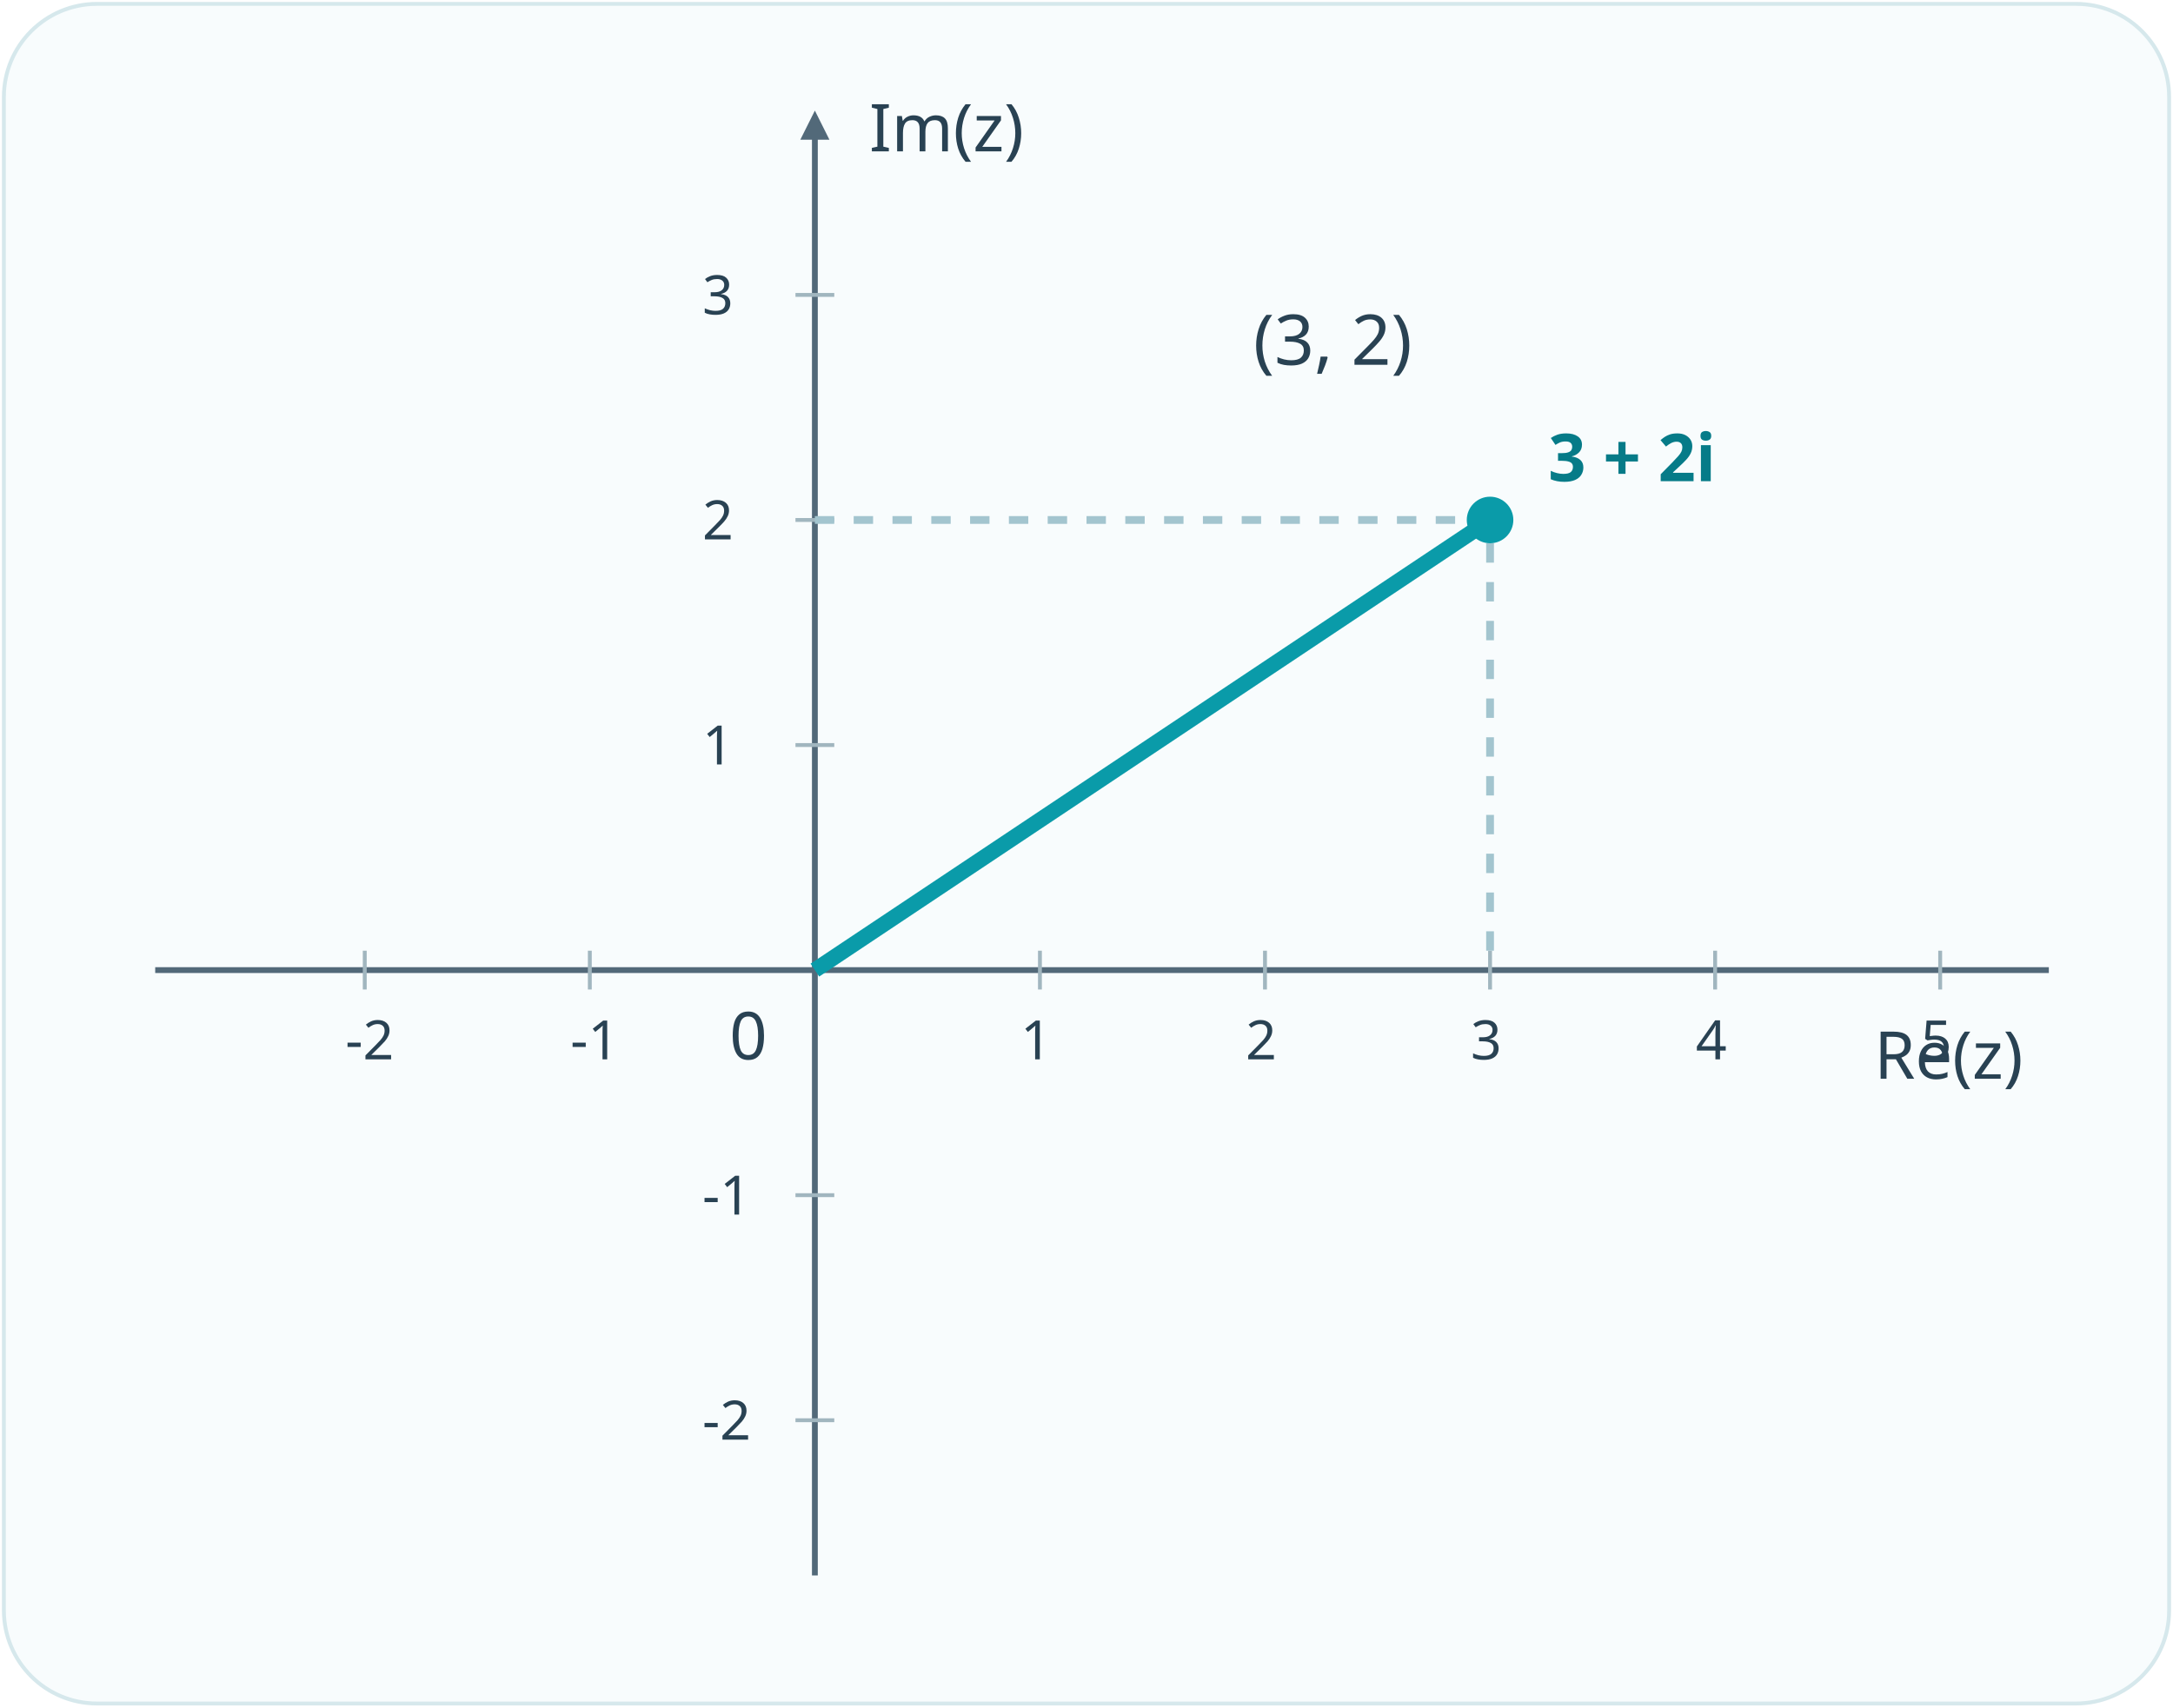
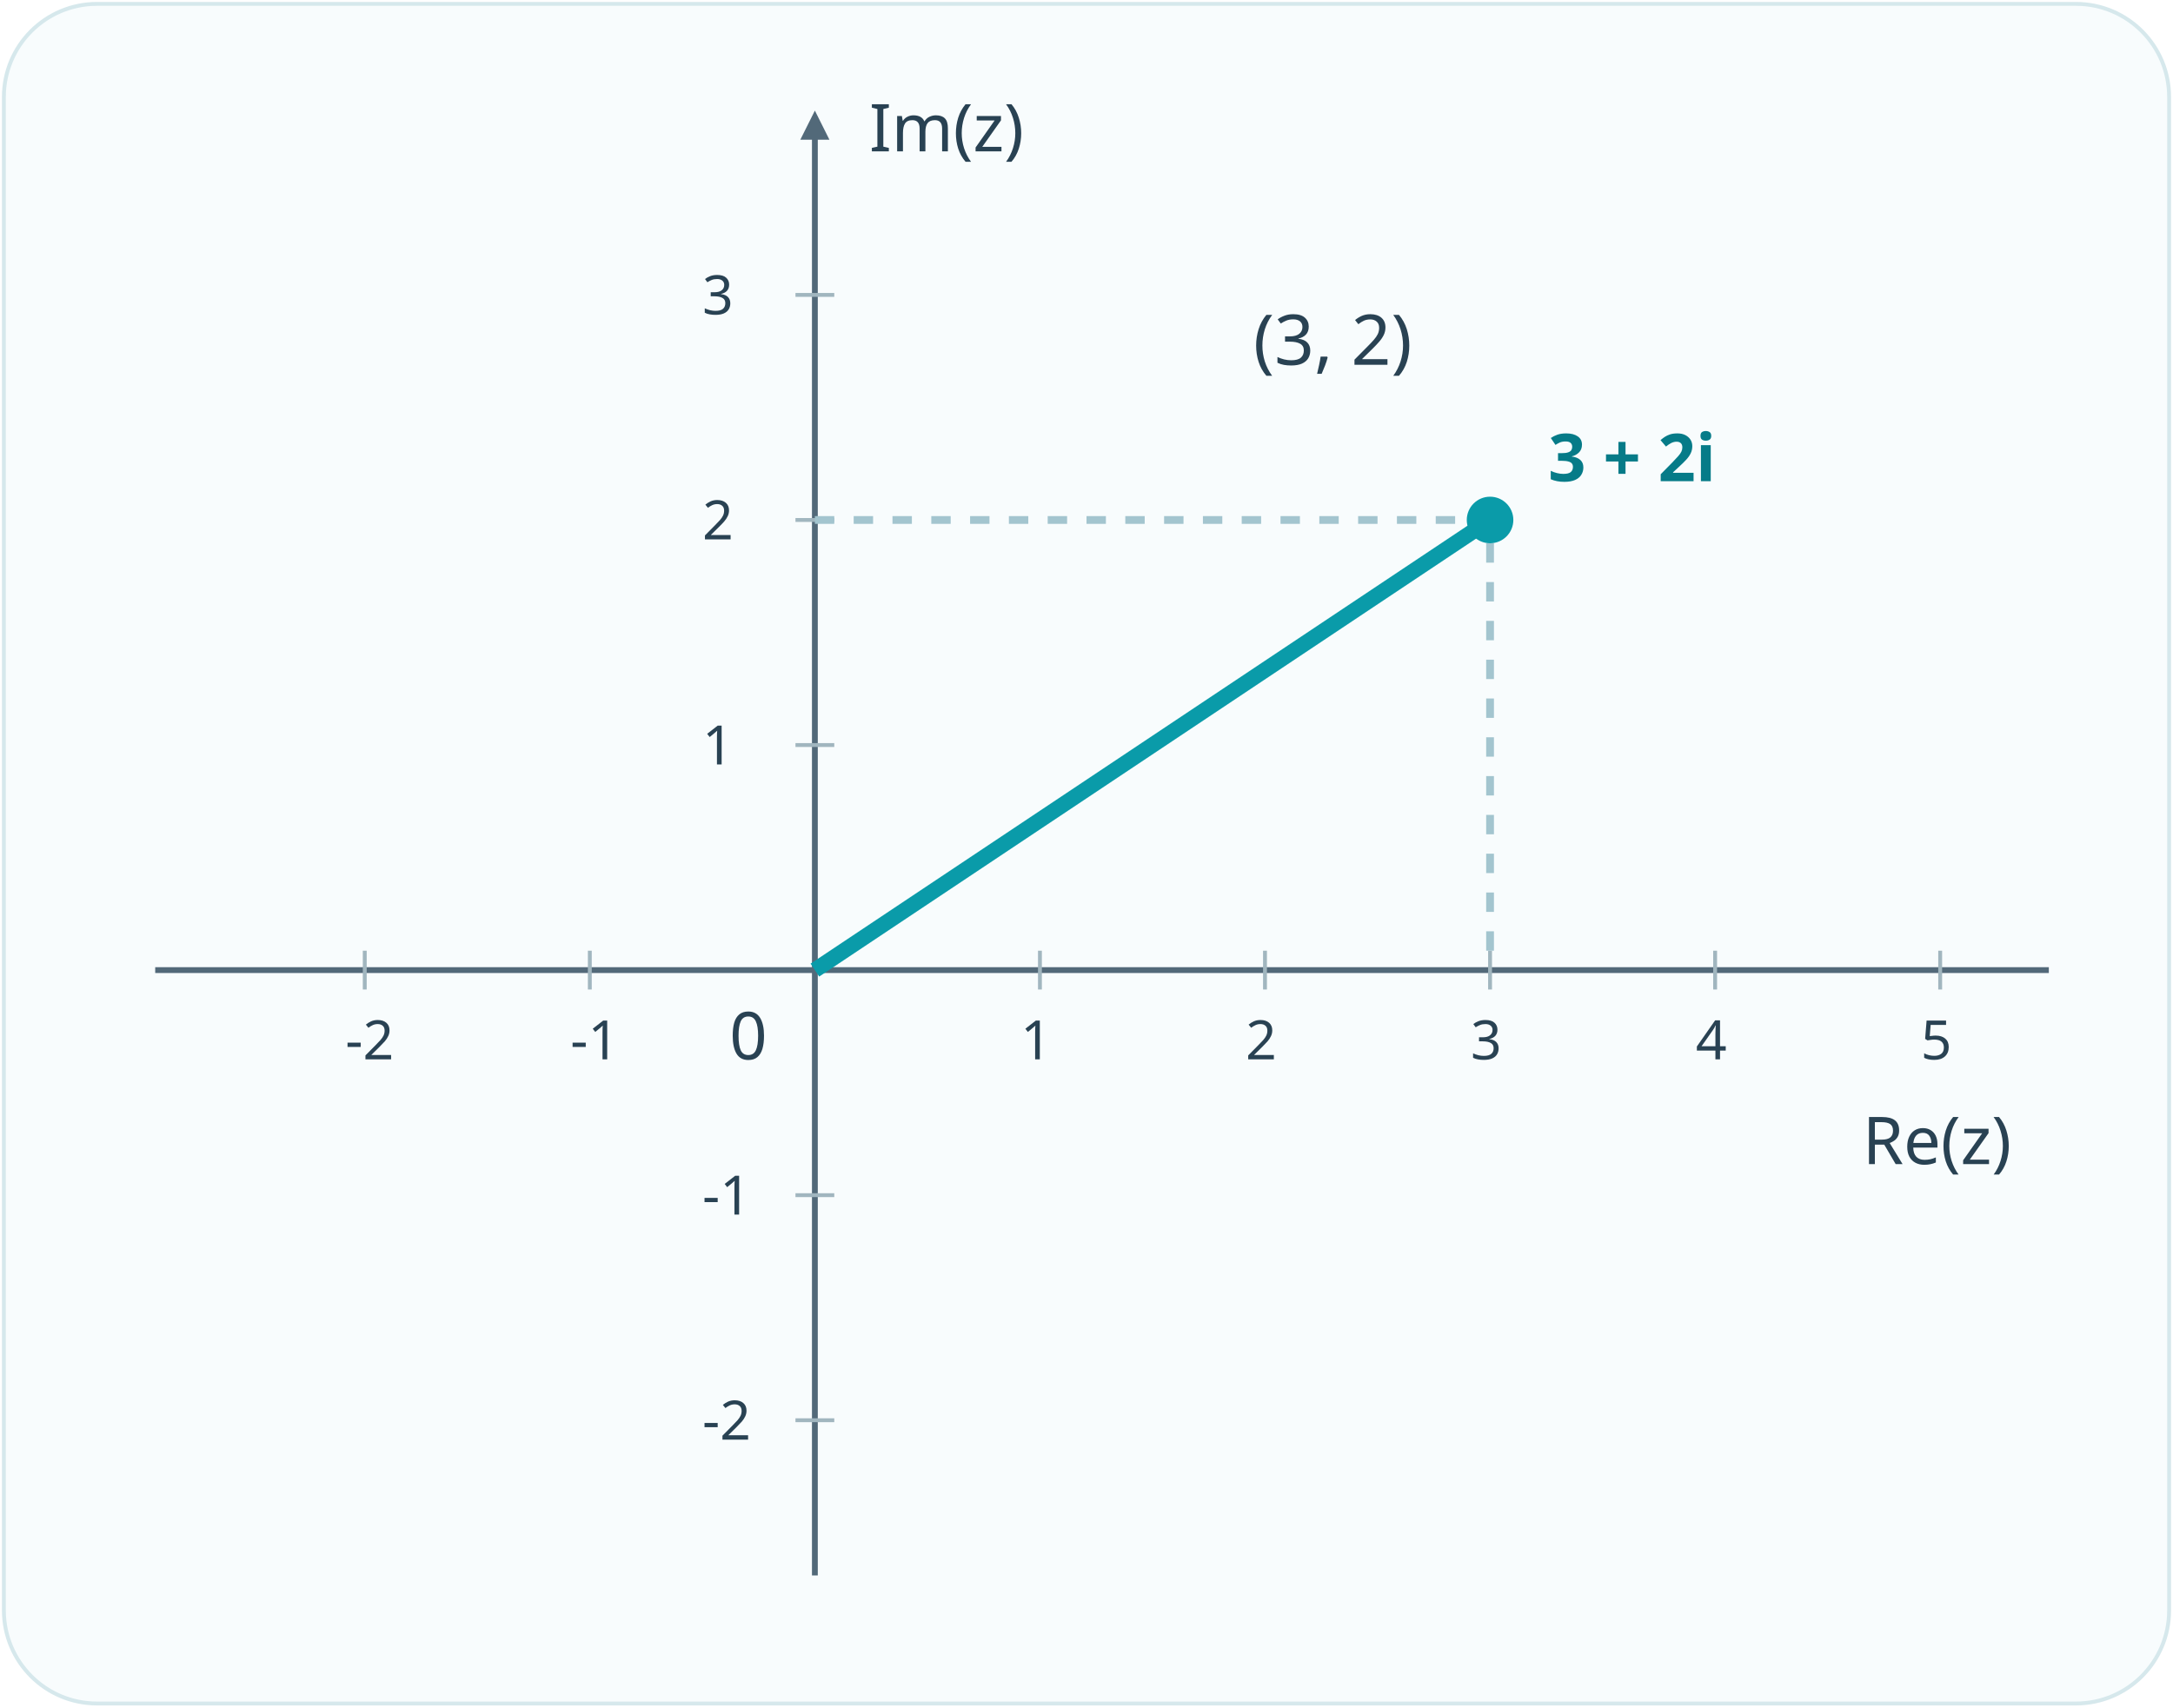
- <svg xmlns="http://www.w3.org/2000/svg" viewBox="0 0 560 440" role="img">
+ <svg xmlns="http://www.w3.org/2000/svg" width="560" height="440" viewBox="0 0 560 440" role="img">
  <defs>
    <marker id="arrow" viewBox="0 0 10 10" refX="8" refY="5" markerWidth="5" markerHeight="5" orient="auto-start-reverse">
      <path d="M0 0 10 5 0 10z" fill="#526979" />
    </marker>
  </defs>
  <rect x="1" y="1" width="558" height="438" rx="24" fill="#f8fcfd" stroke="#d6e8ec" />
  <g font-family="system-ui,sans-serif" font-size="17" fill="#294253">
    <path d="M40 250H528 M210 406V30" stroke="#526979" stroke-width="1.5" marker-end="url(#arrow)" />
-     <text x="483" y="278">Re(z)</text>
+     <text x="480" y="300">Re(z)</text>
    <text x="224" y="39">Im(z)</text>
    <text x="188" y="273">0</text>
    <path d="M94 245v10" stroke="#a1b6bf" />
    <text x="89" y="273" font-size="14">-2</text>
    <path d="M152 245v10" stroke="#a1b6bf" />
    <text x="147" y="273" font-size="14">-1</text>
    <path d="M268 245v10" stroke="#a1b6bf" />
    <text x="263" y="273" font-size="14">1</text>
    <path d="M326 245v10" stroke="#a1b6bf" />
    <text x="321" y="273" font-size="14">2</text>
    <path d="M384 245v10" stroke="#a1b6bf" />
    <text x="379" y="273" font-size="14">3</text>
    <path d="M442 245v10" stroke="#a1b6bf" />
    <text x="437" y="273" font-size="14">4</text>
    <path d="M500 245v10" stroke="#a1b6bf" />
    <text x="495" y="273" font-size="14">5</text>
    <path d="M205 366h10" stroke="#a1b6bf" />
    <text x="181" y="371" font-size="14">-2</text>
    <path d="M205 308h10" stroke="#a1b6bf" />
    <text x="181" y="313" font-size="14">-1</text>
    <path d="M205 192h10" stroke="#a1b6bf" />
    <text x="181" y="197" font-size="14">1</text>
    <path d="M205 134h10" stroke="#a1b6bf" />
    <text x="181" y="139" font-size="14">2</text>
    <path d="M205 76h10" stroke="#a1b6bf" />
    <text x="181" y="81" font-size="14">3</text>
    <path d="M210 134H384V250" fill="none" stroke="#a3c5cf" stroke-width="2" stroke-dasharray="5 5" />
    <path d="M210 250L384 134" stroke="#0a9ba9" stroke-width="4" />
    <circle cx="384" cy="134" r="6" fill="#0a9ba9" />
    <text x="399" y="124" fill="#067b88" font-weight="700">3 + 2i</text>
    <text x="323" y="94" font-size="18">(3, 2)</text>
  </g>
</svg>
